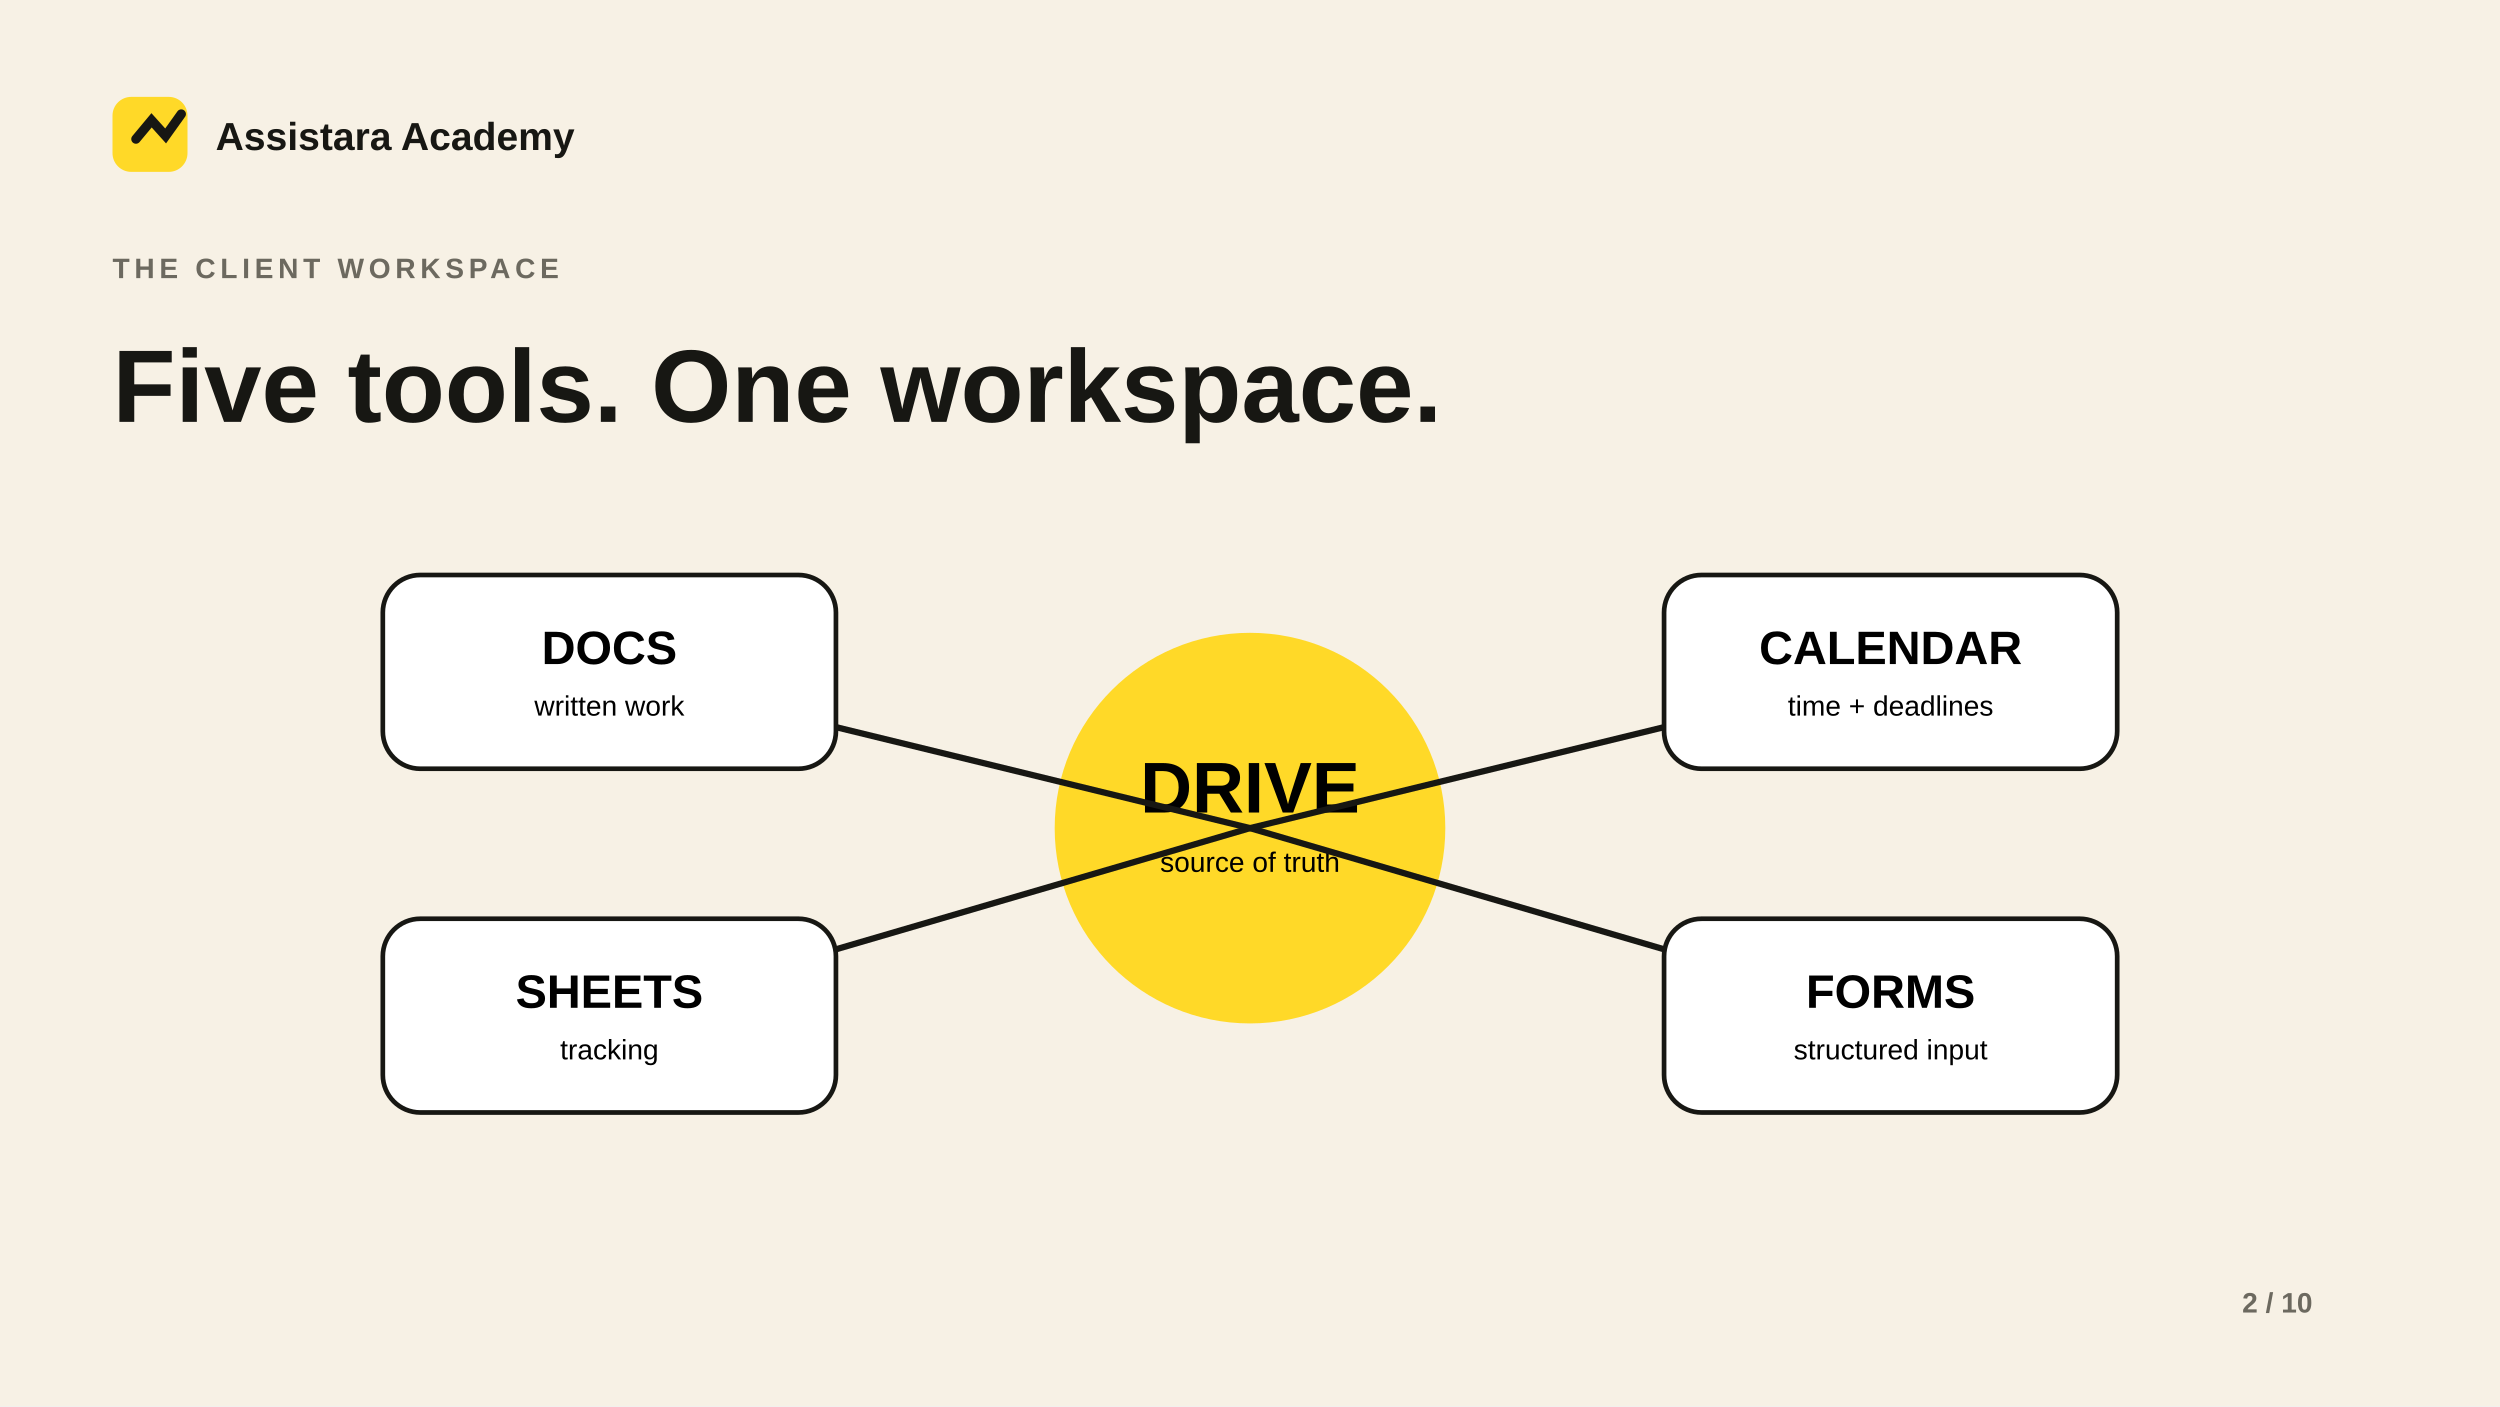
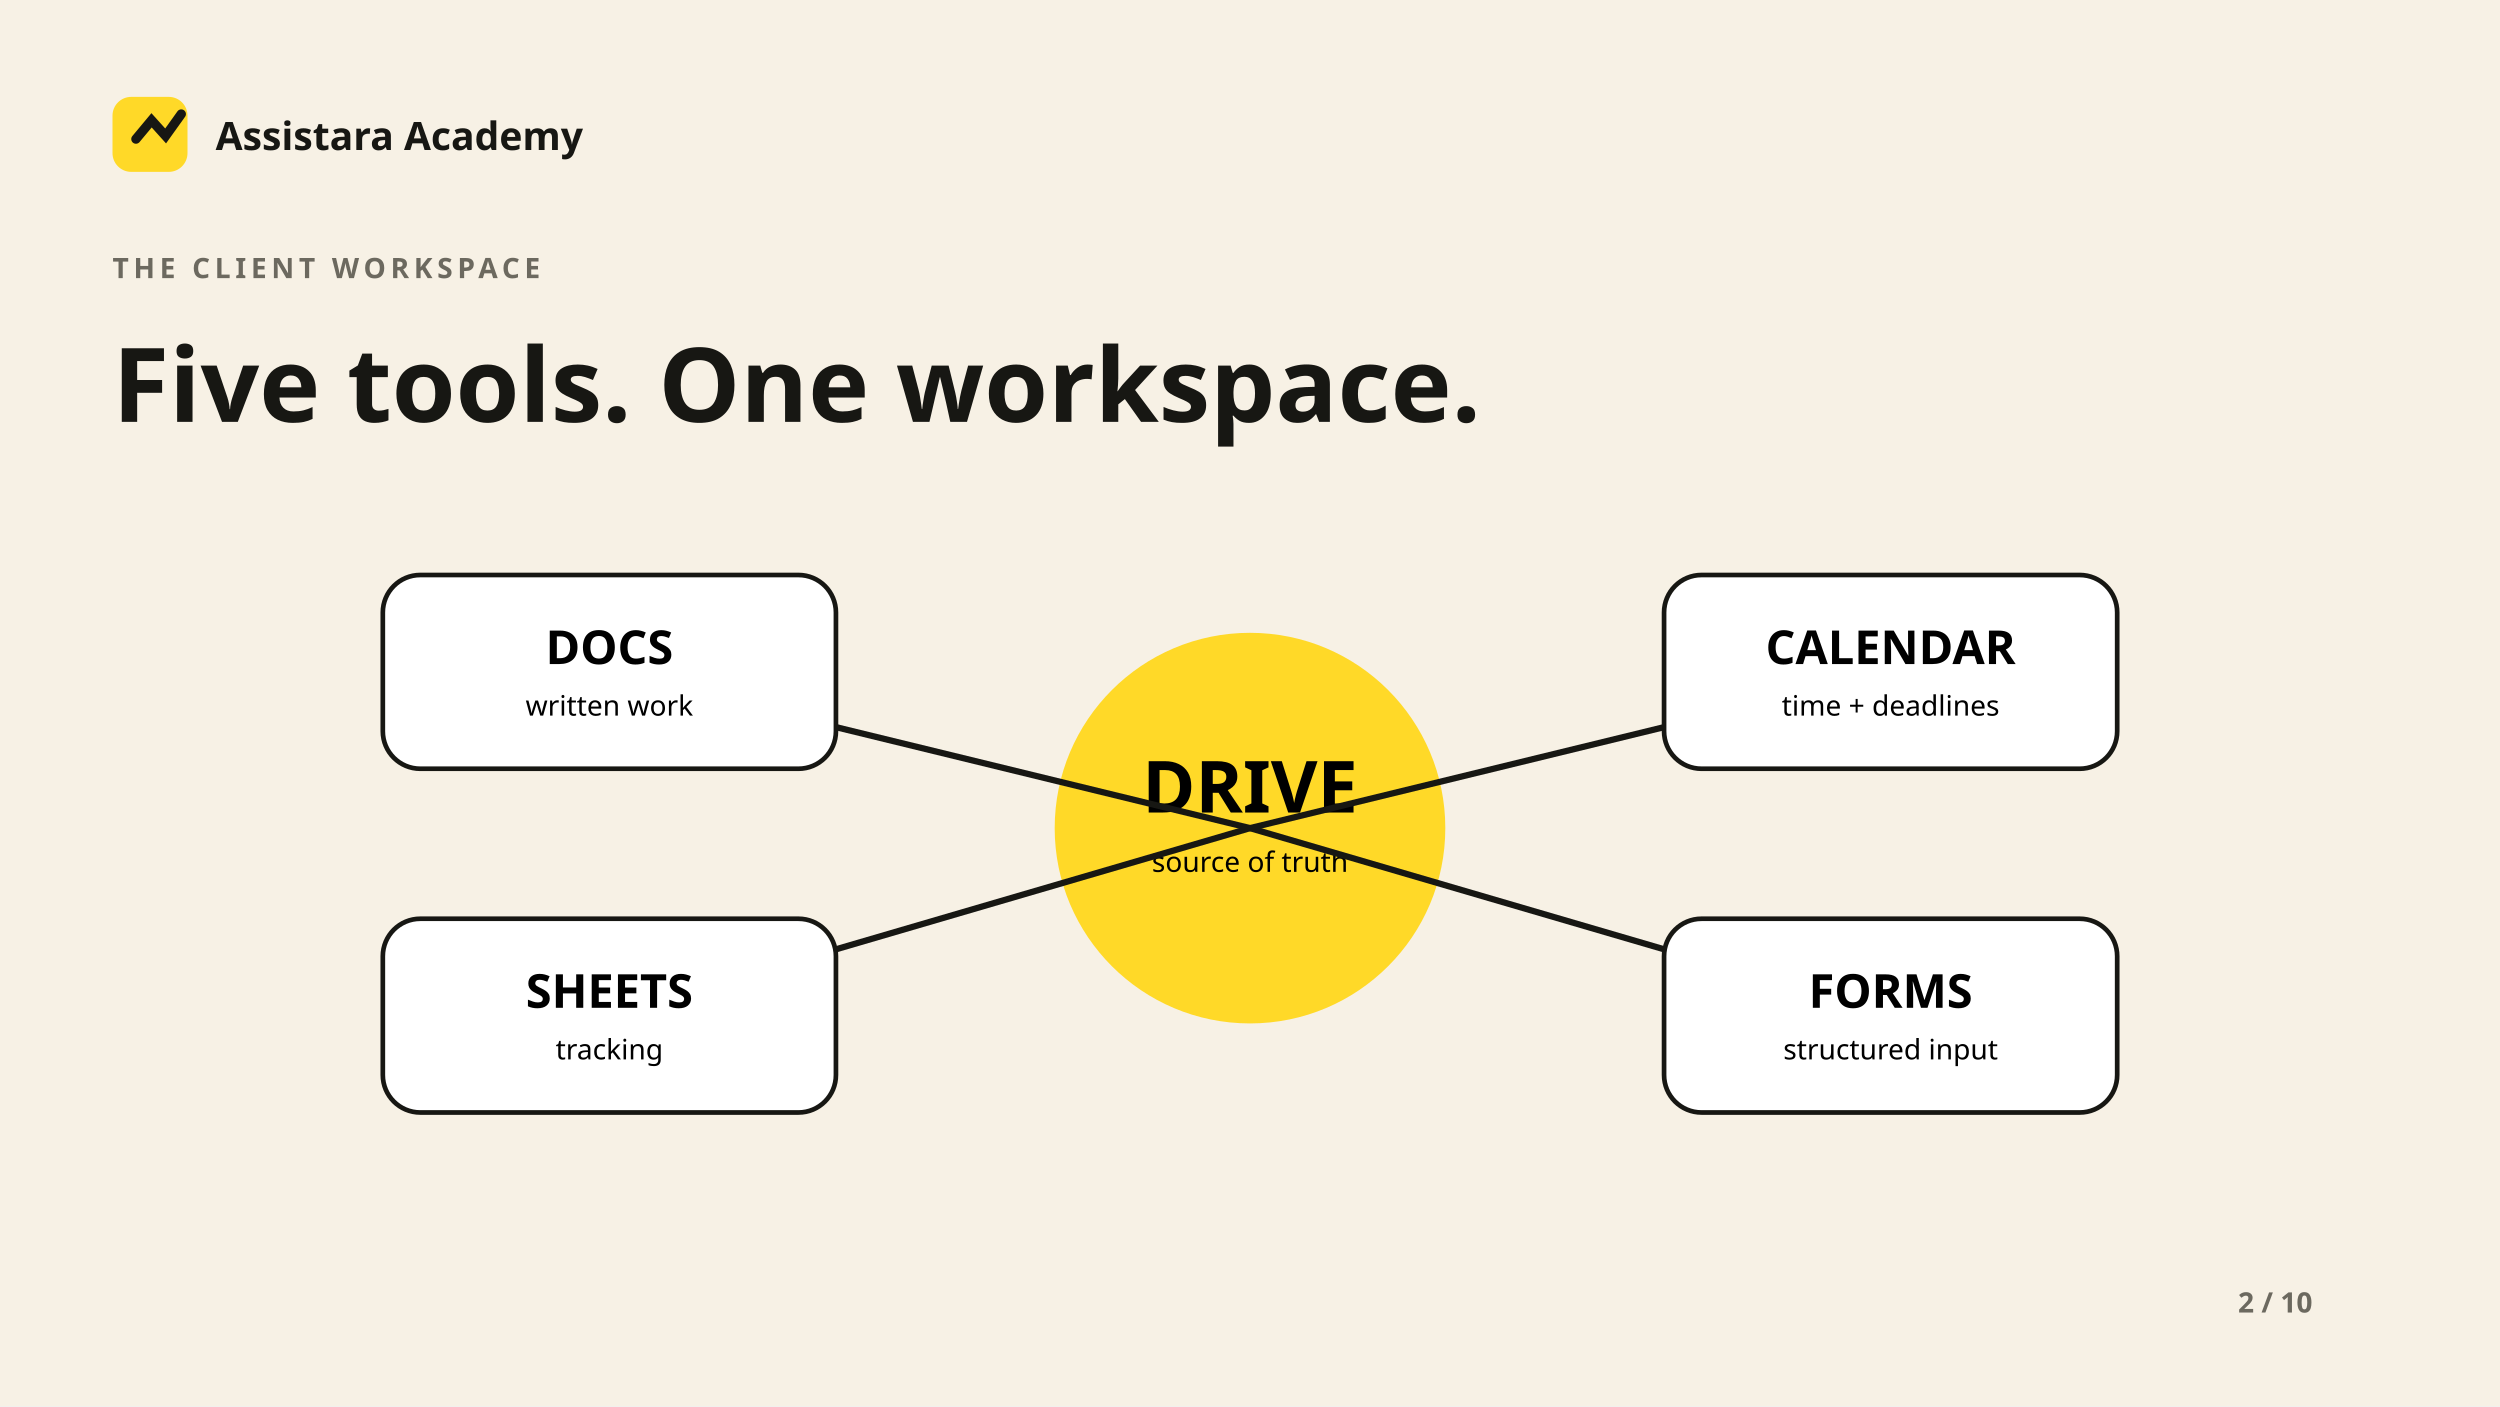
<svg xmlns="http://www.w3.org/2000/svg" width="1600" height="900" viewBox="0 0 1600 900">
  <rect width="1600" height="900" fill="#F7F1E5" />
  <rect x="72" y="62" width="48" height="48" rx="12" fill="#FFD928" />
  <path d="M87 89l10-12 9 10 10-14" fill="none" stroke="#171713" stroke-width="6" stroke-linecap="round" />
-   <text x="138" y="96" font-family="Manrope,Arial" font-size="25" font-weight="800" fill="#171713">Assistara Academy</text>
-   <text x="72" y="178" font-family="Manrope,Arial" font-size="18" font-weight="800" letter-spacing="3" fill="#6C695F">THE CLIENT WORKSPACE</text>
-   <text x="72" y="270" font-family="Manrope,Arial" font-size="66" font-weight="800" fill="#171713">Five tools. One workspace.</text>
+   <text x="138" y="96" font-family="Manrope,sans-serif" font-size="25" font-weight="800" fill="#171713">Assistara Academy</text>
+   <text x="72" y="178" font-family="Manrope,sans-serif" font-size="18" font-weight="800" letter-spacing="3" fill="#6C695F">THE CLIENT WORKSPACE</text>
+   <text x="72" y="270" font-family="Manrope,sans-serif" font-size="66" font-weight="800" fill="#171713">Five tools. One workspace.</text>
  <g>
    <circle cx="800" cy="530" r="125" fill="#FFD928" />
-     <text x="800" y="520" text-anchor="middle" font-family="Manrope,Arial" font-size="46" font-weight="800">DRIVE</text>
-     <text x="800" y="558" text-anchor="middle" font-family="Manrope,Arial" font-size="18">source of truth</text>
+     <text x="800" y="520" text-anchor="middle" font-family="Manrope,sans-serif" font-size="46" font-weight="800">DRIVE</text>
+     <text x="800" y="558" text-anchor="middle" font-family="Manrope,sans-serif" font-size="18">source of truth</text>
    <line x1="800" y1="530" x2="390" y2="430" stroke="#171713" stroke-width="4" />
    <rect x="245" y="368" width="290" height="124" rx="24" fill="#fff" stroke="#171713" stroke-width="3" />
-     <text x="390" y="425" text-anchor="middle" font-family="Manrope,Arial" font-size="30" font-weight="800">DOCS</text>
-     <text x="390" y="458" text-anchor="middle" font-family="Manrope,Arial" font-size="18">written work</text>
+     <text x="390" y="425" text-anchor="middle" font-family="Manrope,sans-serif" font-size="30" font-weight="800">DOCS</text>
+     <text x="390" y="458" text-anchor="middle" font-family="Manrope,sans-serif" font-size="18">written work</text>
    <line x1="800" y1="530" x2="390" y2="650" stroke="#171713" stroke-width="4" />
    <rect x="245" y="588" width="290" height="124" rx="24" fill="#fff" stroke="#171713" stroke-width="3" />
-     <text x="390" y="645" text-anchor="middle" font-family="Manrope,Arial" font-size="30" font-weight="800">SHEETS</text>
-     <text x="390" y="678" text-anchor="middle" font-family="Manrope,Arial" font-size="18">tracking</text>
+     <text x="390" y="645" text-anchor="middle" font-family="Manrope,sans-serif" font-size="30" font-weight="800">SHEETS</text>
+     <text x="390" y="678" text-anchor="middle" font-family="Manrope,sans-serif" font-size="18">tracking</text>
    <line x1="800" y1="530" x2="1210" y2="430" stroke="#171713" stroke-width="4" />
    <rect x="1065" y="368" width="290" height="124" rx="24" fill="#fff" stroke="#171713" stroke-width="3" />
-     <text x="1210" y="425" text-anchor="middle" font-family="Manrope,Arial" font-size="30" font-weight="800">CALENDAR</text>
-     <text x="1210" y="458" text-anchor="middle" font-family="Manrope,Arial" font-size="18">time + deadlines</text>
+     <text x="1210" y="425" text-anchor="middle" font-family="Manrope,sans-serif" font-size="30" font-weight="800">CALENDAR</text>
+     <text x="1210" y="458" text-anchor="middle" font-family="Manrope,sans-serif" font-size="18">time + deadlines</text>
    <line x1="800" y1="530" x2="1210" y2="650" stroke="#171713" stroke-width="4" />
    <rect x="1065" y="588" width="290" height="124" rx="24" fill="#fff" stroke="#171713" stroke-width="3" />
-     <text x="1210" y="645" text-anchor="middle" font-family="Manrope,Arial" font-size="30" font-weight="800">FORMS</text>
-     <text x="1210" y="678" text-anchor="middle" font-family="Manrope,Arial" font-size="18">structured input</text>
+     <text x="1210" y="645" text-anchor="middle" font-family="Manrope,sans-serif" font-size="30" font-weight="800">FORMS</text>
+     <text x="1210" y="678" text-anchor="middle" font-family="Manrope,sans-serif" font-size="18">structured input</text>
  </g>
-   <text x="1480" y="840" text-anchor="end" font-family="Manrope,Arial" font-size="18" font-weight="700" fill="#6C695F">2 / 10</text>
+   <text x="1480" y="840" text-anchor="end" font-family="Manrope,sans-serif" font-size="18" font-weight="700" fill="#6C695F">2 / 10</text>
</svg>
